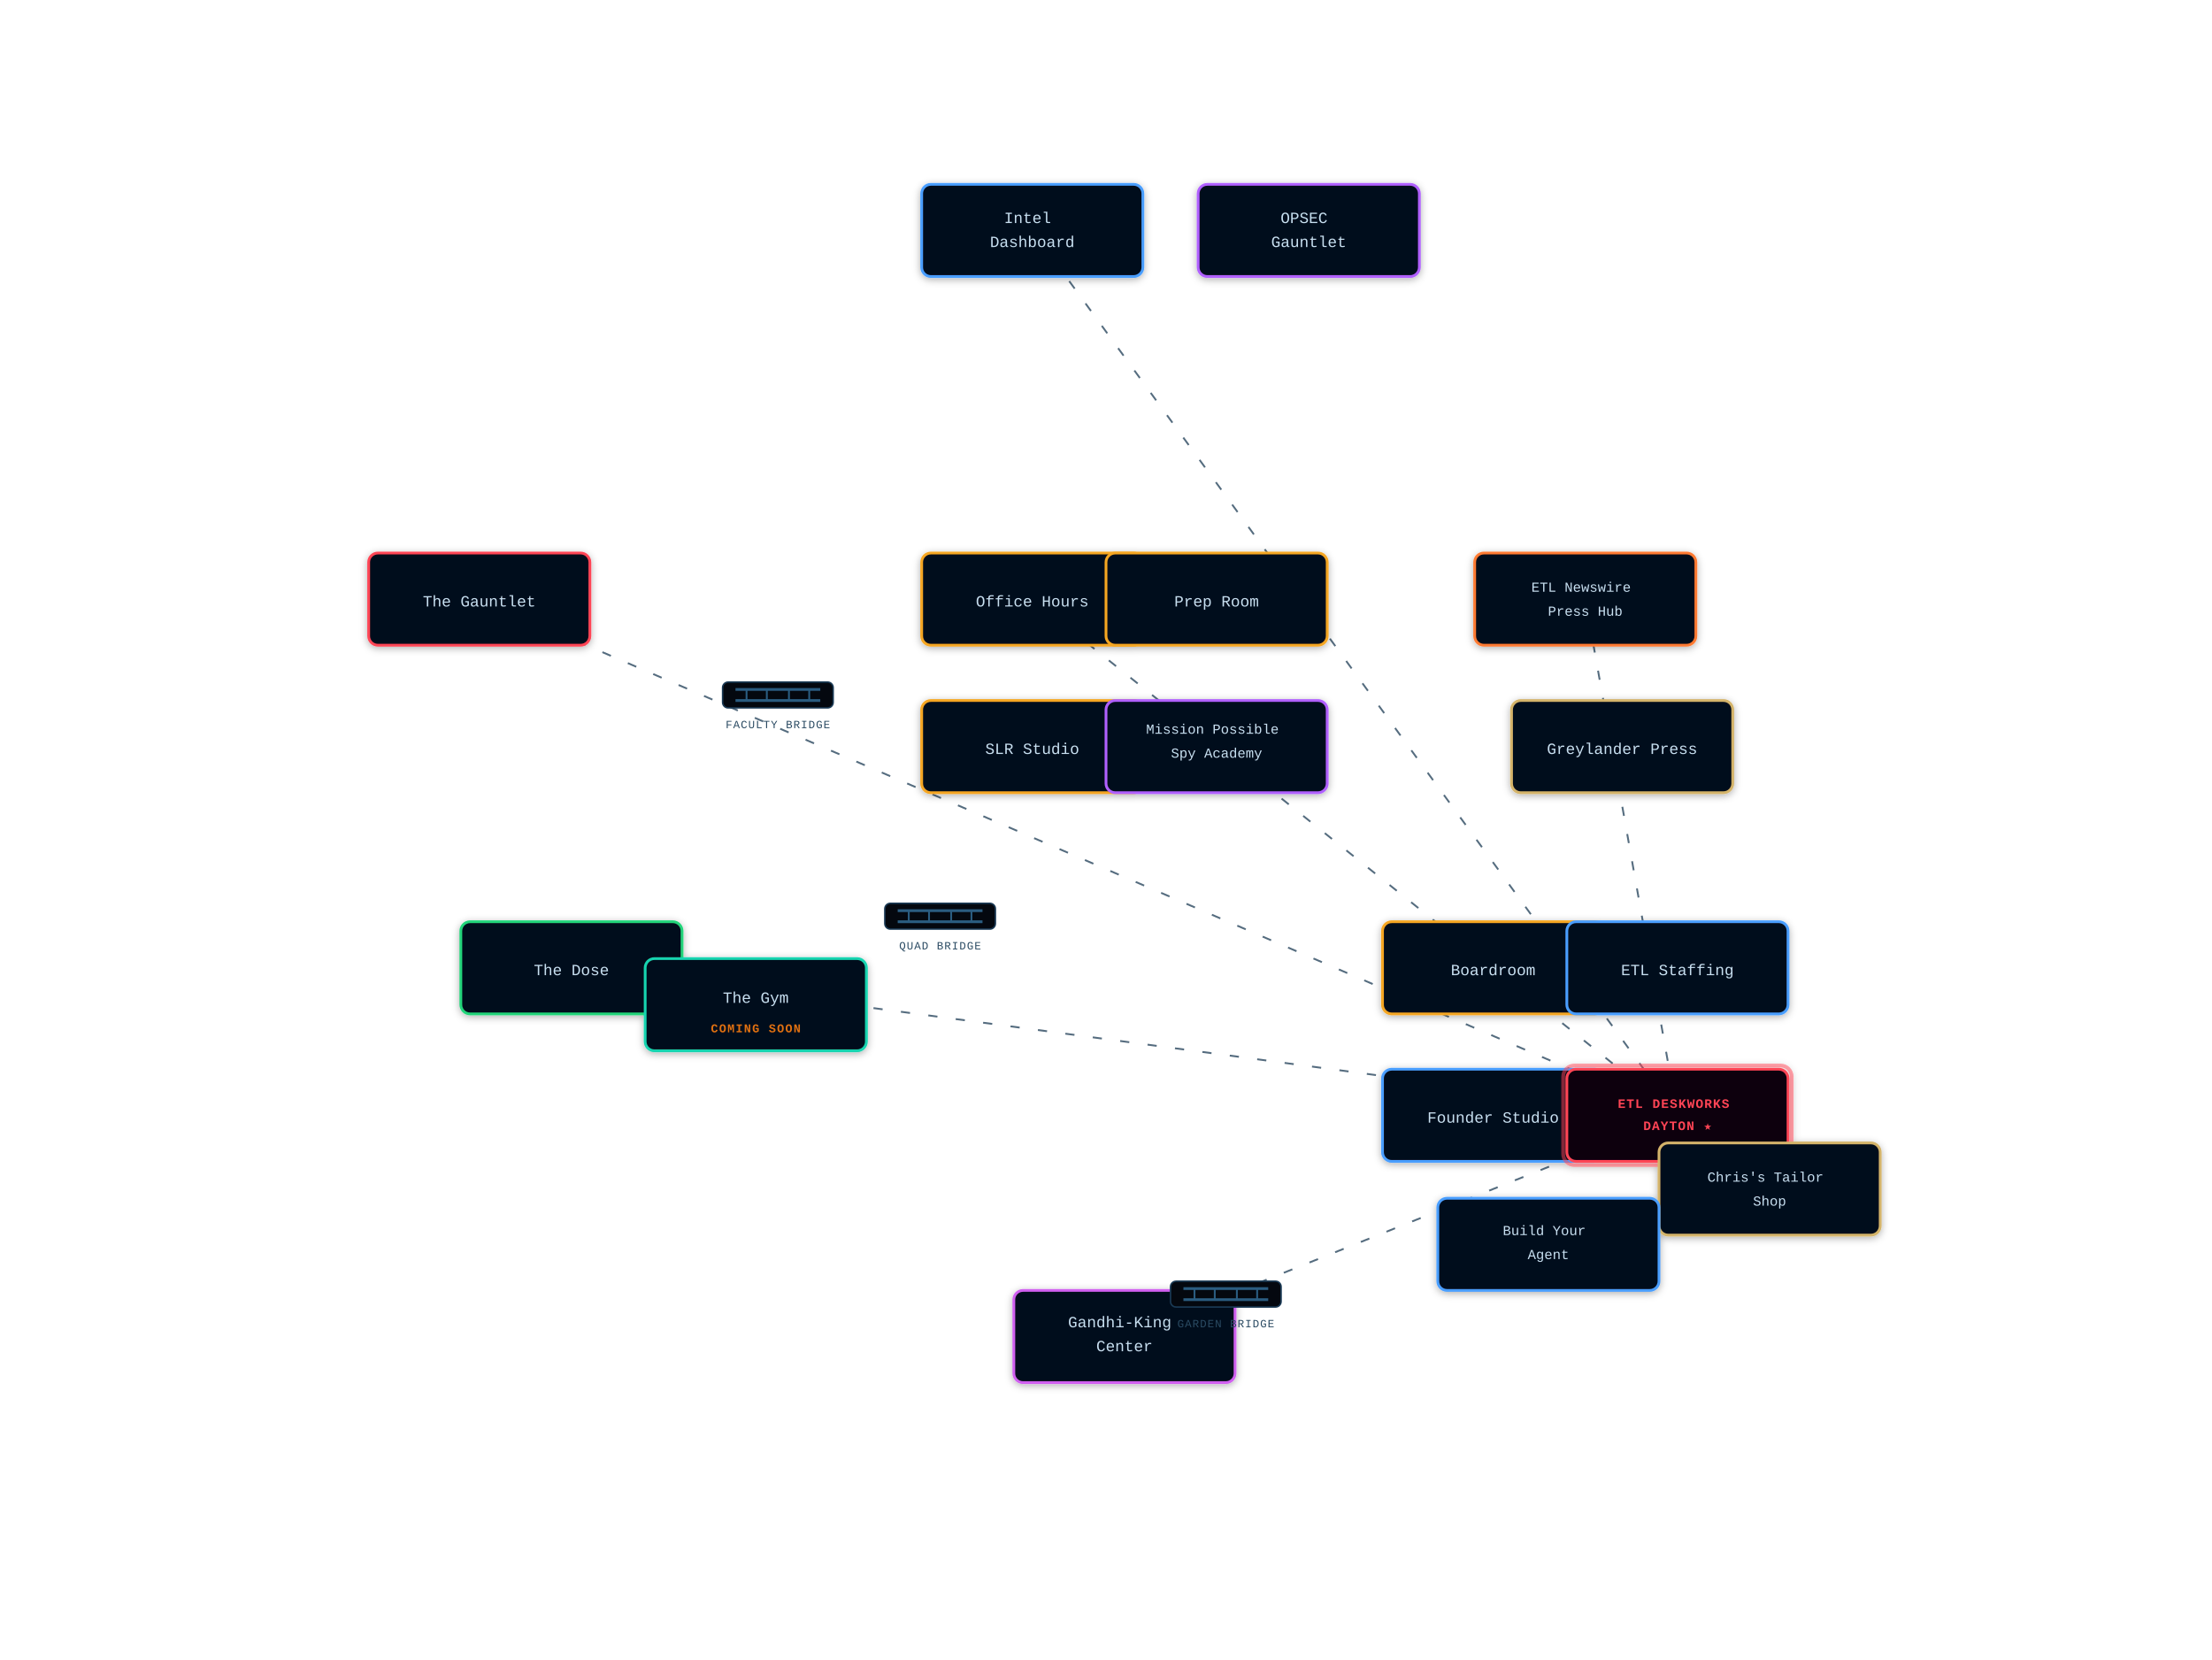
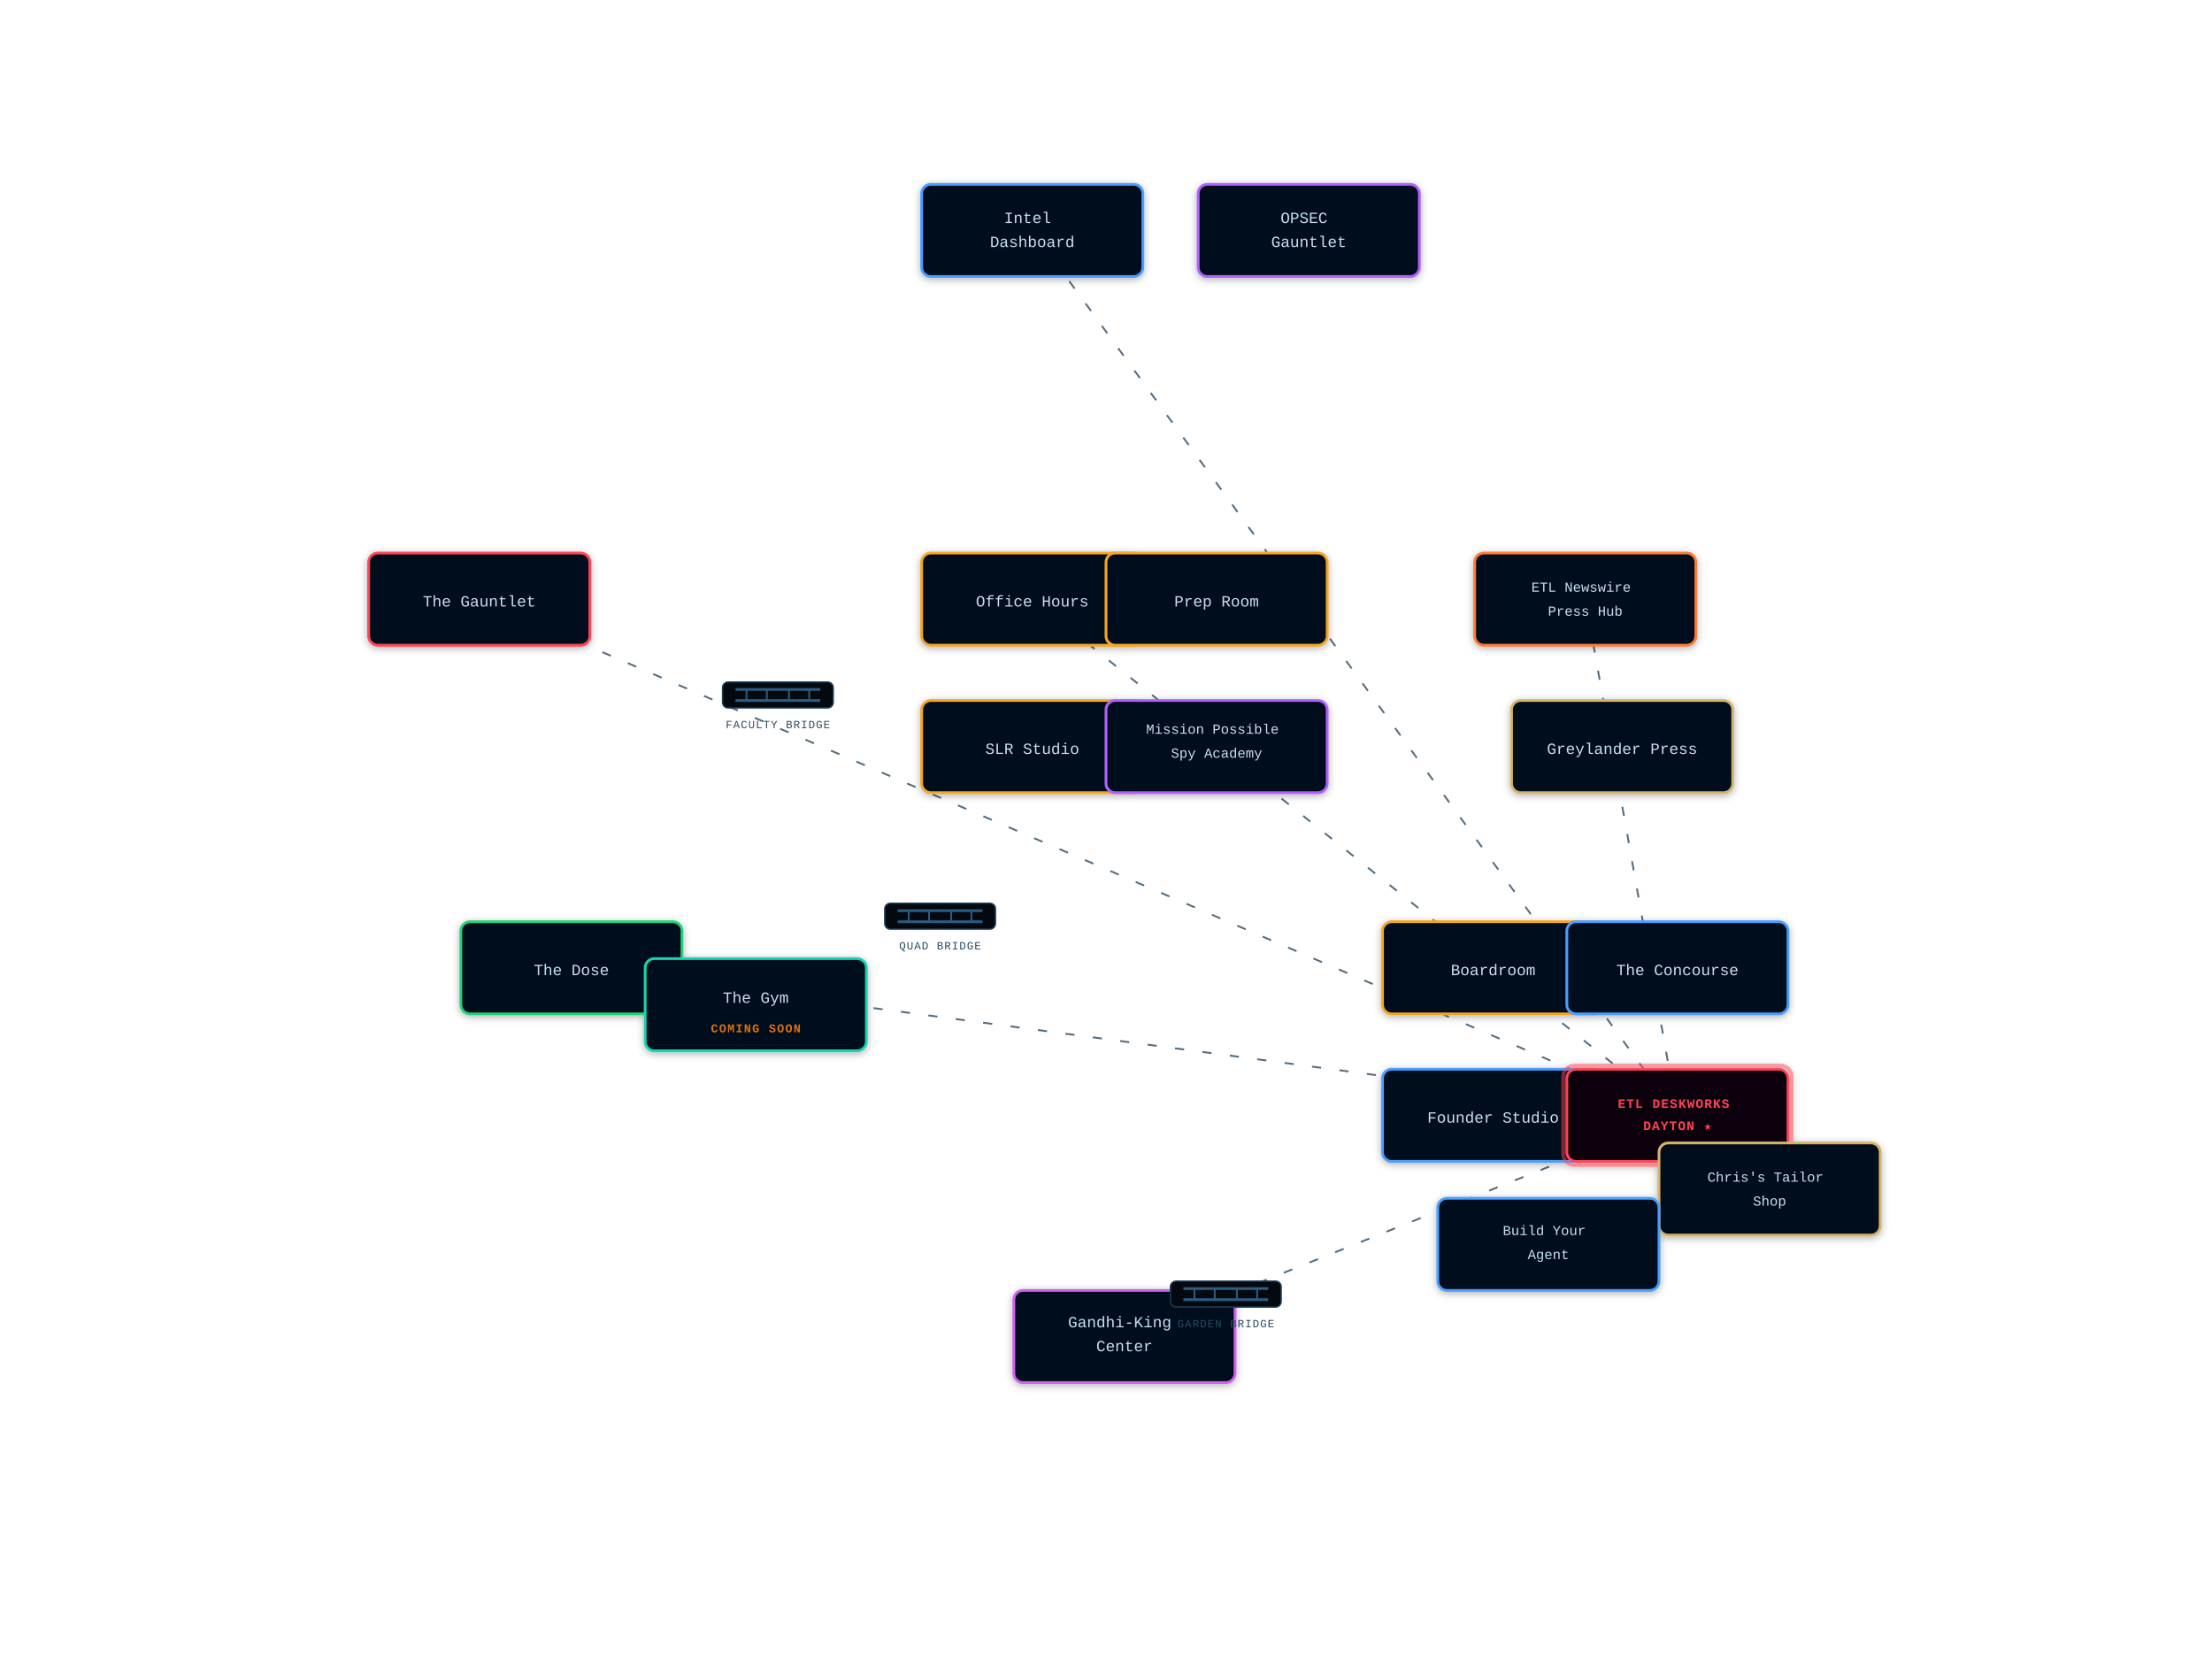
<svg xmlns="http://www.w3.org/2000/svg" width="1200" height="900" viewBox="0 0 1200 900" role="img">
  <defs>
    <filter id="bshadow" x="-20%" y="-20%" width="140%" height="140%">
      <feDropShadow dx="0" dy="1" stdDeviation="2" flood-color="#00000050" />
    </filter>
    <style>
      text { font-family: 'Courier New', monospace; }
      .blabel  { font-size: 8.5px; font-weight: 500; fill: #c8dff0; }
      .blabel2 { font-size: 7.5px; font-weight: 500; fill: #c8dff0; }
      .dlabel  { font-size: 7px;   font-weight: 700; letter-spacing: 0.10em; fill: #2a4a62; }
      .bridgelabel { font-size: 6px; fill: #2a4a62; letter-spacing: 0.08em; font-family: 'Courier New', monospace; }
    </style>
  </defs>
  <g stroke="#0d2e48" stroke-width="1" stroke-dasharray="5,10" fill="none" opacity="0.7">
    <line x1="910" y1="605" x2="560" y2="125" />
    <line x1="910" y1="605" x2="260" y2="325" />
    <line x1="910" y1="605" x2="310" y2="525" />
    <line x1="910" y1="605" x2="560" y2="325" />
    <line x1="910" y1="605" x2="860" y2="325" />
    <line x1="910" y1="605" x2="610" y2="725" />
  </g>
  <g filter="url(#bshadow)">
    <rect x="500" y="100" width="120" height="50" rx="5" fill="#060d1a" stroke="#4a9eff" stroke-width="1.5" />
    <rect x="650" y="100" width="120" height="50" rx="5" fill="#060d1a" stroke="#b060ff" stroke-width="1.5" />
  </g>
  <text text-anchor="middle" class="blabel">
    <tspan x="560" y="121">Intel</tspan>
    <tspan x="560" dy="13">Dashboard</tspan>
  </text>
  <text text-anchor="middle" class="blabel">
    <tspan x="710" y="121">OPSEC</tspan>
    <tspan x="710" dy="13">Gauntlet</tspan>
  </text>
  <g filter="url(#bshadow)">
    <rect x="200" y="300" width="120" height="50" rx="5" fill="#060d1a" stroke="#ff4455" stroke-width="1.5" />
  </g>
  <text x="260" y="329" text-anchor="middle" class="blabel">The Gauntlet</text>
  <g filter="url(#bshadow)">
    <rect x="250" y="500" width="120" height="50" rx="5" fill="#060d1a" stroke="#22d47a" stroke-width="1.5" />
    <rect x="350" y="520" width="120" height="50" rx="5" fill="#060d1a" stroke="#14d4b0" stroke-width="1.5" />
  </g>
  <text x="310" y="529" text-anchor="middle" class="blabel">The Dose</text>
  <text x="410" y="544" text-anchor="middle" class="blabel">The Gym</text>
  <text x="410" y="560" text-anchor="middle" style="font-size:6.5px;font-weight:700;letter-spacing:0.09em;fill:#e07010;font-family:'Courier New',monospace;">COMING SOON</text>
  <g filter="url(#bshadow)">
    <rect x="500" y="300" width="120" height="50" rx="5" fill="#060d1a" stroke="#f5a623" stroke-width="1.5" />
    <rect x="600" y="300" width="120" height="50" rx="5" fill="#060d1a" stroke="#f5a623" stroke-width="1.5" />
    <rect x="500" y="380" width="120" height="50" rx="5" fill="#060d1a" stroke="#f5a623" stroke-width="1.5" />
    <rect x="600" y="380" width="120" height="50" rx="5" fill="#060d1a" stroke="#b060ff" stroke-width="1.5" />
  </g>
  <text x="560" y="329" text-anchor="middle" class="blabel">Office Hours</text>
  <text x="660" y="329" text-anchor="middle" class="blabel">Prep Room</text>
  <text x="560" y="409" text-anchor="middle" class="blabel">SLR Studio</text>
  <text text-anchor="middle" class="blabel2">
    <tspan x="660" y="398">Mission Possible</tspan>
    <tspan x="660" dy="13">Spy Academy</tspan>
  </text>
  <g filter="url(#bshadow)">
    <rect x="800" y="300" width="120" height="50" rx="5" fill="#060d1a" stroke="#ff7a30" stroke-width="1.5" />
    <rect x="820" y="380" width="120" height="50" rx="5" fill="#060d1a" stroke="#d4b46a" stroke-width="1.5" />
  </g>
  <text text-anchor="middle" class="blabel2">
    <tspan x="860" y="321">ETL Newswire</tspan>
    <tspan x="860" dy="13">Press Hub</tspan>
  </text>
  <text x="880" y="409" text-anchor="middle" class="blabel">Greylander Press</text>
  <g filter="url(#bshadow)">
    <rect x="750" y="500" width="120" height="50" rx="5" fill="#060d1a" stroke="#f5a623" stroke-width="1.5" />
    <rect x="850" y="500" width="120" height="50" rx="5" fill="#060d1a" stroke="#4a9eff" stroke-width="1.5" />
    <rect x="750" y="580" width="120" height="50" rx="5" fill="#060d1a" stroke="#4a9eff" stroke-width="1.5" />
    <rect x="848" y="578" width="124" height="54" rx="6" fill="none" stroke="#ff4455" stroke-opacity="0.5" stroke-width="2" />
    <rect x="850" y="580" width="120" height="50" rx="5" fill="#100010" stroke="#ff4455" stroke-width="1.5" />
    <rect x="900" y="620" width="120" height="50" rx="5" fill="#060d1a" stroke="#d4b46a" stroke-width="1.5" />
    <rect x="780" y="650" width="120" height="50" rx="5" fill="#060d1a" stroke="#4a9eff" stroke-width="1.5" />
  </g>
  <text x="810" y="529" text-anchor="middle" class="blabel">Boardroom</text>
-   <text x="910" y="529" text-anchor="middle" class="blabel">ETL Staffing</text>
+   <text x="910" y="529" text-anchor="middle" class="blabel">The Concourse</text>
  <text x="810" y="609" text-anchor="middle" class="blabel">Founder Studio</text>
  <text text-anchor="middle" style="font-size:7px;font-weight:700;fill:#ff4455;letter-spacing:0.07em;font-family:'Courier New',monospace;">
    <tspan x="910" y="601">ETL DESKWORKS</tspan>
    <tspan x="910" dy="12">DAYTON ★</tspan>
  </text>
  <text text-anchor="middle" class="blabel2">
    <tspan x="960" y="641">Chris's Tailor</tspan>
    <tspan x="960" dy="13">Shop</tspan>
  </text>
  <text text-anchor="middle" class="blabel2">
    <tspan x="840" y="670">Build Your</tspan>
    <tspan x="840" dy="13">Agent</tspan>
  </text>
  <g filter="url(#bshadow)">
    <rect x="550" y="700" width="120" height="50" rx="5" fill="#060d1a" stroke="#d060f0" stroke-width="1.5" />
  </g>
  <text text-anchor="middle" class="blabel">
    <tspan x="610" y="720">Gandhi-King</tspan>
    <tspan x="610" dy="13">Center</tspan>
  </text>
  <g transform="translate(422,377)">
    <rect x="-30" y="-7" width="60" height="14" rx="3" fill="#04080f" stroke="#1a3a55" stroke-width="0.8" />
    <line x1="-23" y1="-3" x2="23" y2="-3" stroke="#2a5c80" stroke-width="1.5" />
    <line x1="-23" y1="3" x2="23" y2="3" stroke="#2a5c80" stroke-width="1.5" />
    <line x1="-17" y1="-3" x2="-17" y2="3" stroke="#2a5c80" stroke-width="1" />
    <line x1="-6" y1="-3" x2="-6" y2="3" stroke="#2a5c80" stroke-width="1" />
    <line x1="6" y1="-3" x2="6" y2="3" stroke="#2a5c80" stroke-width="1" />
    <line x1="17" y1="-3" x2="17" y2="3" stroke="#2a5c80" stroke-width="1" />
    <text x="0" y="18" text-anchor="middle" class="bridgelabel">FACULTY BRIDGE</text>
  </g>
  <g transform="translate(510,497)">
    <rect x="-30" y="-7" width="60" height="14" rx="3" fill="#04080f" stroke="#1a3a55" stroke-width="0.8" />
    <line x1="-23" y1="-3" x2="23" y2="-3" stroke="#2a5c80" stroke-width="1.5" />
    <line x1="-23" y1="3" x2="23" y2="3" stroke="#2a5c80" stroke-width="1.5" />
    <line x1="-17" y1="-3" x2="-17" y2="3" stroke="#2a5c80" stroke-width="1" />
    <line x1="-6" y1="-3" x2="-6" y2="3" stroke="#2a5c80" stroke-width="1" />
    <line x1="6" y1="-3" x2="6" y2="3" stroke="#2a5c80" stroke-width="1" />
    <line x1="17" y1="-3" x2="17" y2="3" stroke="#2a5c80" stroke-width="1" />
    <text x="0" y="18" text-anchor="middle" class="bridgelabel">QUAD BRIDGE</text>
  </g>
  <g transform="translate(665,702)">
    <rect x="-30" y="-7" width="60" height="14" rx="3" fill="#04080f" stroke="#1a3a55" stroke-width="0.8" />
    <line x1="-23" y1="-3" x2="23" y2="-3" stroke="#2a5c80" stroke-width="1.5" />
    <line x1="-23" y1="3" x2="23" y2="3" stroke="#2a5c80" stroke-width="1.5" />
    <line x1="-17" y1="-3" x2="-17" y2="3" stroke="#2a5c80" stroke-width="1" />
    <line x1="-6" y1="-3" x2="-6" y2="3" stroke="#2a5c80" stroke-width="1" />
    <line x1="6" y1="-3" x2="6" y2="3" stroke="#2a5c80" stroke-width="1" />
    <line x1="17" y1="-3" x2="17" y2="3" stroke="#2a5c80" stroke-width="1" />
    <text x="0" y="18" text-anchor="middle" class="bridgelabel">GARDEN BRIDGE</text>
  </g>
</svg>
